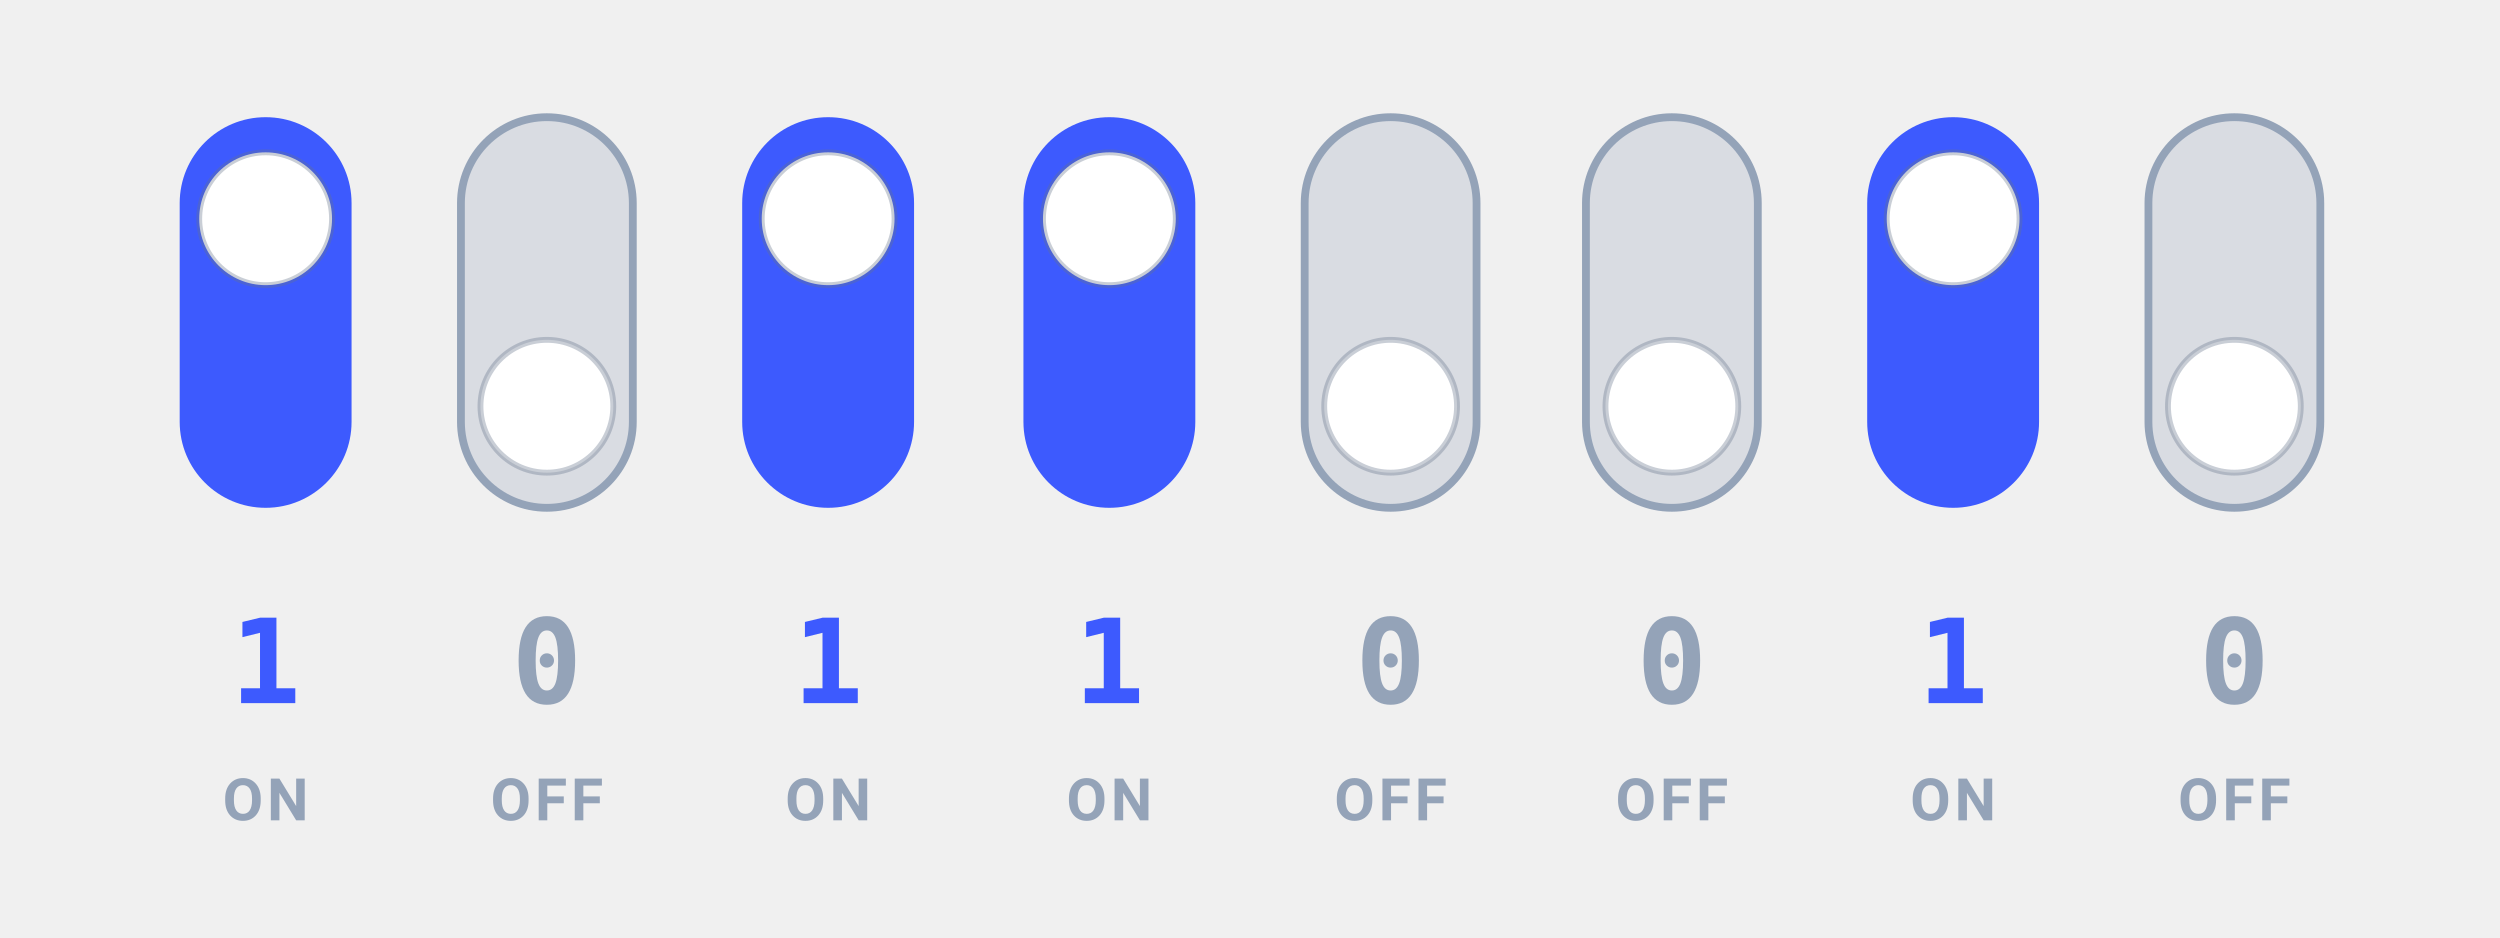
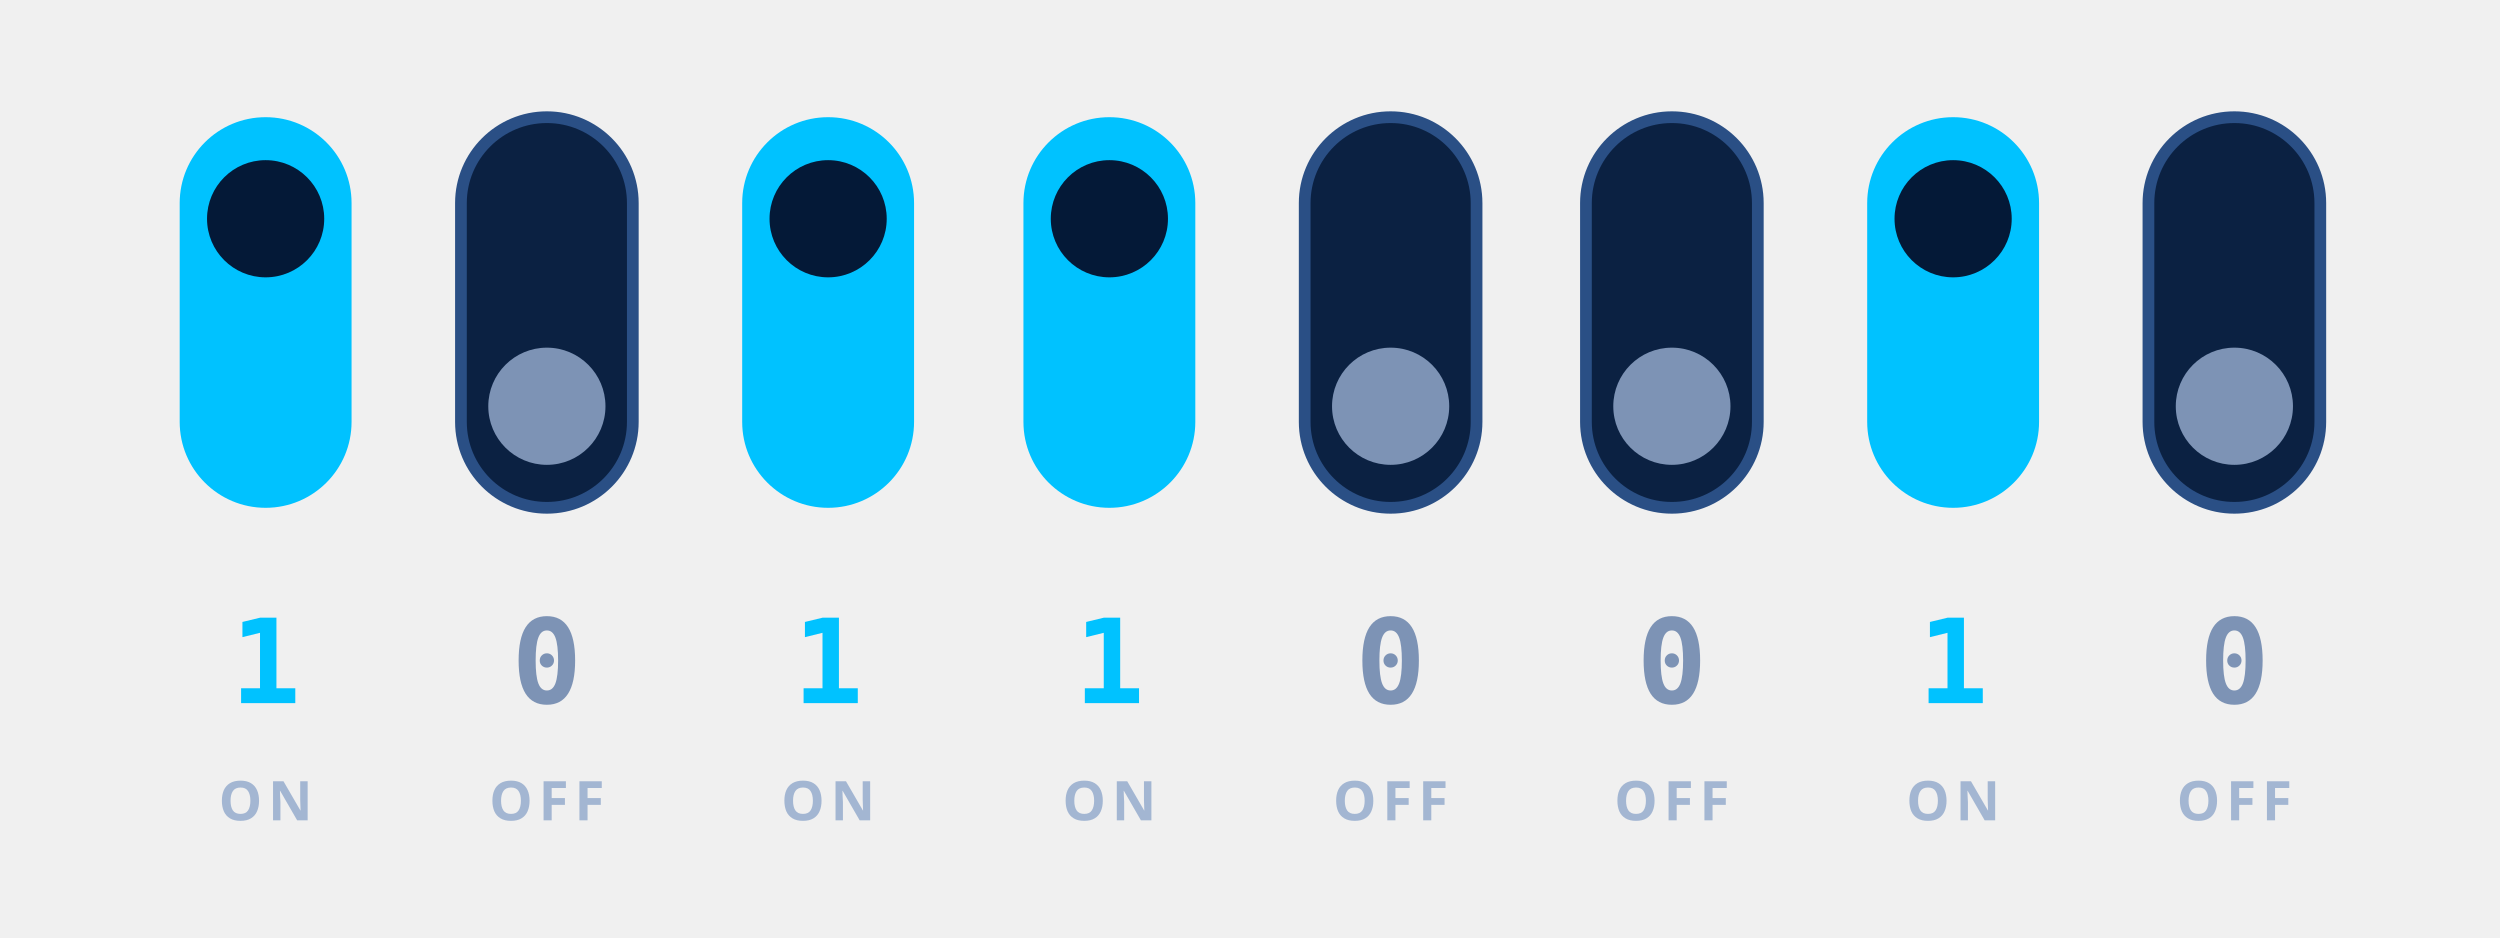
- <svg xmlns="http://www.w3.org/2000/svg" viewBox="0 0 640 240" width="640" height="240" font-family="ui-sans-serif, system-ui, -apple-system, Segoe UI, Roboto, sans-serif">
+ <svg xmlns="http://www.w3.org/2000/svg" viewBox="0 0 640 240" width="640" height="240" font-family="'IBM Plex Sans', ui-sans-serif, system-ui, sans-serif">
  <style>
-     .track-off { fill: #94a3b8; fill-opacity: 0.25; stroke: #94a3b8; stroke-width: 2; }
-     .track-on { fill: #3d5afe; }
-     .knob { fill: #ffffff; stroke: #64748b; stroke-opacity: 0.35; stroke-width: 1.5; }
-     .digit { font-family: ui-monospace, SF Mono, Cascadia Code, Menlo, Consolas, monospace; font-size: 30px; font-weight: 700; text-anchor: middle; }
-     .on { fill: #3d5afe; }
-     .off { fill: #94a3b8; }
-     .label { font-size: 15px; font-weight: 600; text-anchor: middle; fill: #94a3b8; letter-spacing: 1px; }
+     .track-off { fill: #0b2142; stroke: #2a4f85; stroke-width: 3; }
+     .track-on { fill: #00c2ff; }
+     .knob-on { fill: #041937; }
+     .knob-off { fill: #7d93b5; }
+     .digit { font-family: 'IBM Plex Mono', ui-monospace, Menlo, Consolas, monospace; font-size: 30px; font-weight: 600; text-anchor: middle; }
+     .on { fill: #00c2ff; }
+     .off { fill: #7d93b5; }
+     .label { font-size: 14px; font-weight: 600; text-anchor: middle; fill: #a3b6d2; letter-spacing: 1.5px; }
  </style>
  <g transform="translate(36 30)">
    <g transform="translate(0 0)">
      <rect class="track-on" x="10" y="0" width="44" height="100" rx="22" />
-       <circle class="knob" cx="32" cy="26" r="17" />
+       <circle class="knob-on" cx="32" cy="26" r="15" />
      <text class="digit on" x="32" y="150">1</text>
      <text class="label" x="32" y="180">ON</text>
    </g>
    <g transform="translate(72 0)">
      <rect class="track-off" x="10" y="0" width="44" height="100" rx="22" />
-       <circle class="knob" cx="32" cy="74" r="17" />
+       <circle class="knob-off" cx="32" cy="74" r="15" />
      <text class="digit off" x="32" y="150">0</text>
      <text class="label" x="32" y="180">OFF</text>
    </g>
    <g transform="translate(144 0)">
      <rect class="track-on" x="10" y="0" width="44" height="100" rx="22" />
-       <circle class="knob" cx="32" cy="26" r="17" />
+       <circle class="knob-on" cx="32" cy="26" r="15" />
      <text class="digit on" x="32" y="150">1</text>
      <text class="label" x="32" y="180">ON</text>
    </g>
    <g transform="translate(216 0)">
      <rect class="track-on" x="10" y="0" width="44" height="100" rx="22" />
-       <circle class="knob" cx="32" cy="26" r="17" />
+       <circle class="knob-on" cx="32" cy="26" r="15" />
      <text class="digit on" x="32" y="150">1</text>
      <text class="label" x="32" y="180">ON</text>
    </g>
    <g transform="translate(288 0)">
      <rect class="track-off" x="10" y="0" width="44" height="100" rx="22" />
-       <circle class="knob" cx="32" cy="74" r="17" />
+       <circle class="knob-off" cx="32" cy="74" r="15" />
      <text class="digit off" x="32" y="150">0</text>
      <text class="label" x="32" y="180">OFF</text>
    </g>
    <g transform="translate(360 0)">
      <rect class="track-off" x="10" y="0" width="44" height="100" rx="22" />
-       <circle class="knob" cx="32" cy="74" r="17" />
+       <circle class="knob-off" cx="32" cy="74" r="15" />
      <text class="digit off" x="32" y="150">0</text>
      <text class="label" x="32" y="180">OFF</text>
    </g>
    <g transform="translate(432 0)">
      <rect class="track-on" x="10" y="0" width="44" height="100" rx="22" />
-       <circle class="knob" cx="32" cy="26" r="17" />
+       <circle class="knob-on" cx="32" cy="26" r="15" />
      <text class="digit on" x="32" y="150">1</text>
      <text class="label" x="32" y="180">ON</text>
    </g>
    <g transform="translate(504 0)">
      <rect class="track-off" x="10" y="0" width="44" height="100" rx="22" />
-       <circle class="knob" cx="32" cy="74" r="17" />
+       <circle class="knob-off" cx="32" cy="74" r="15" />
      <text class="digit off" x="32" y="150">0</text>
      <text class="label" x="32" y="180">OFF</text>
    </g>
  </g>
</svg>
